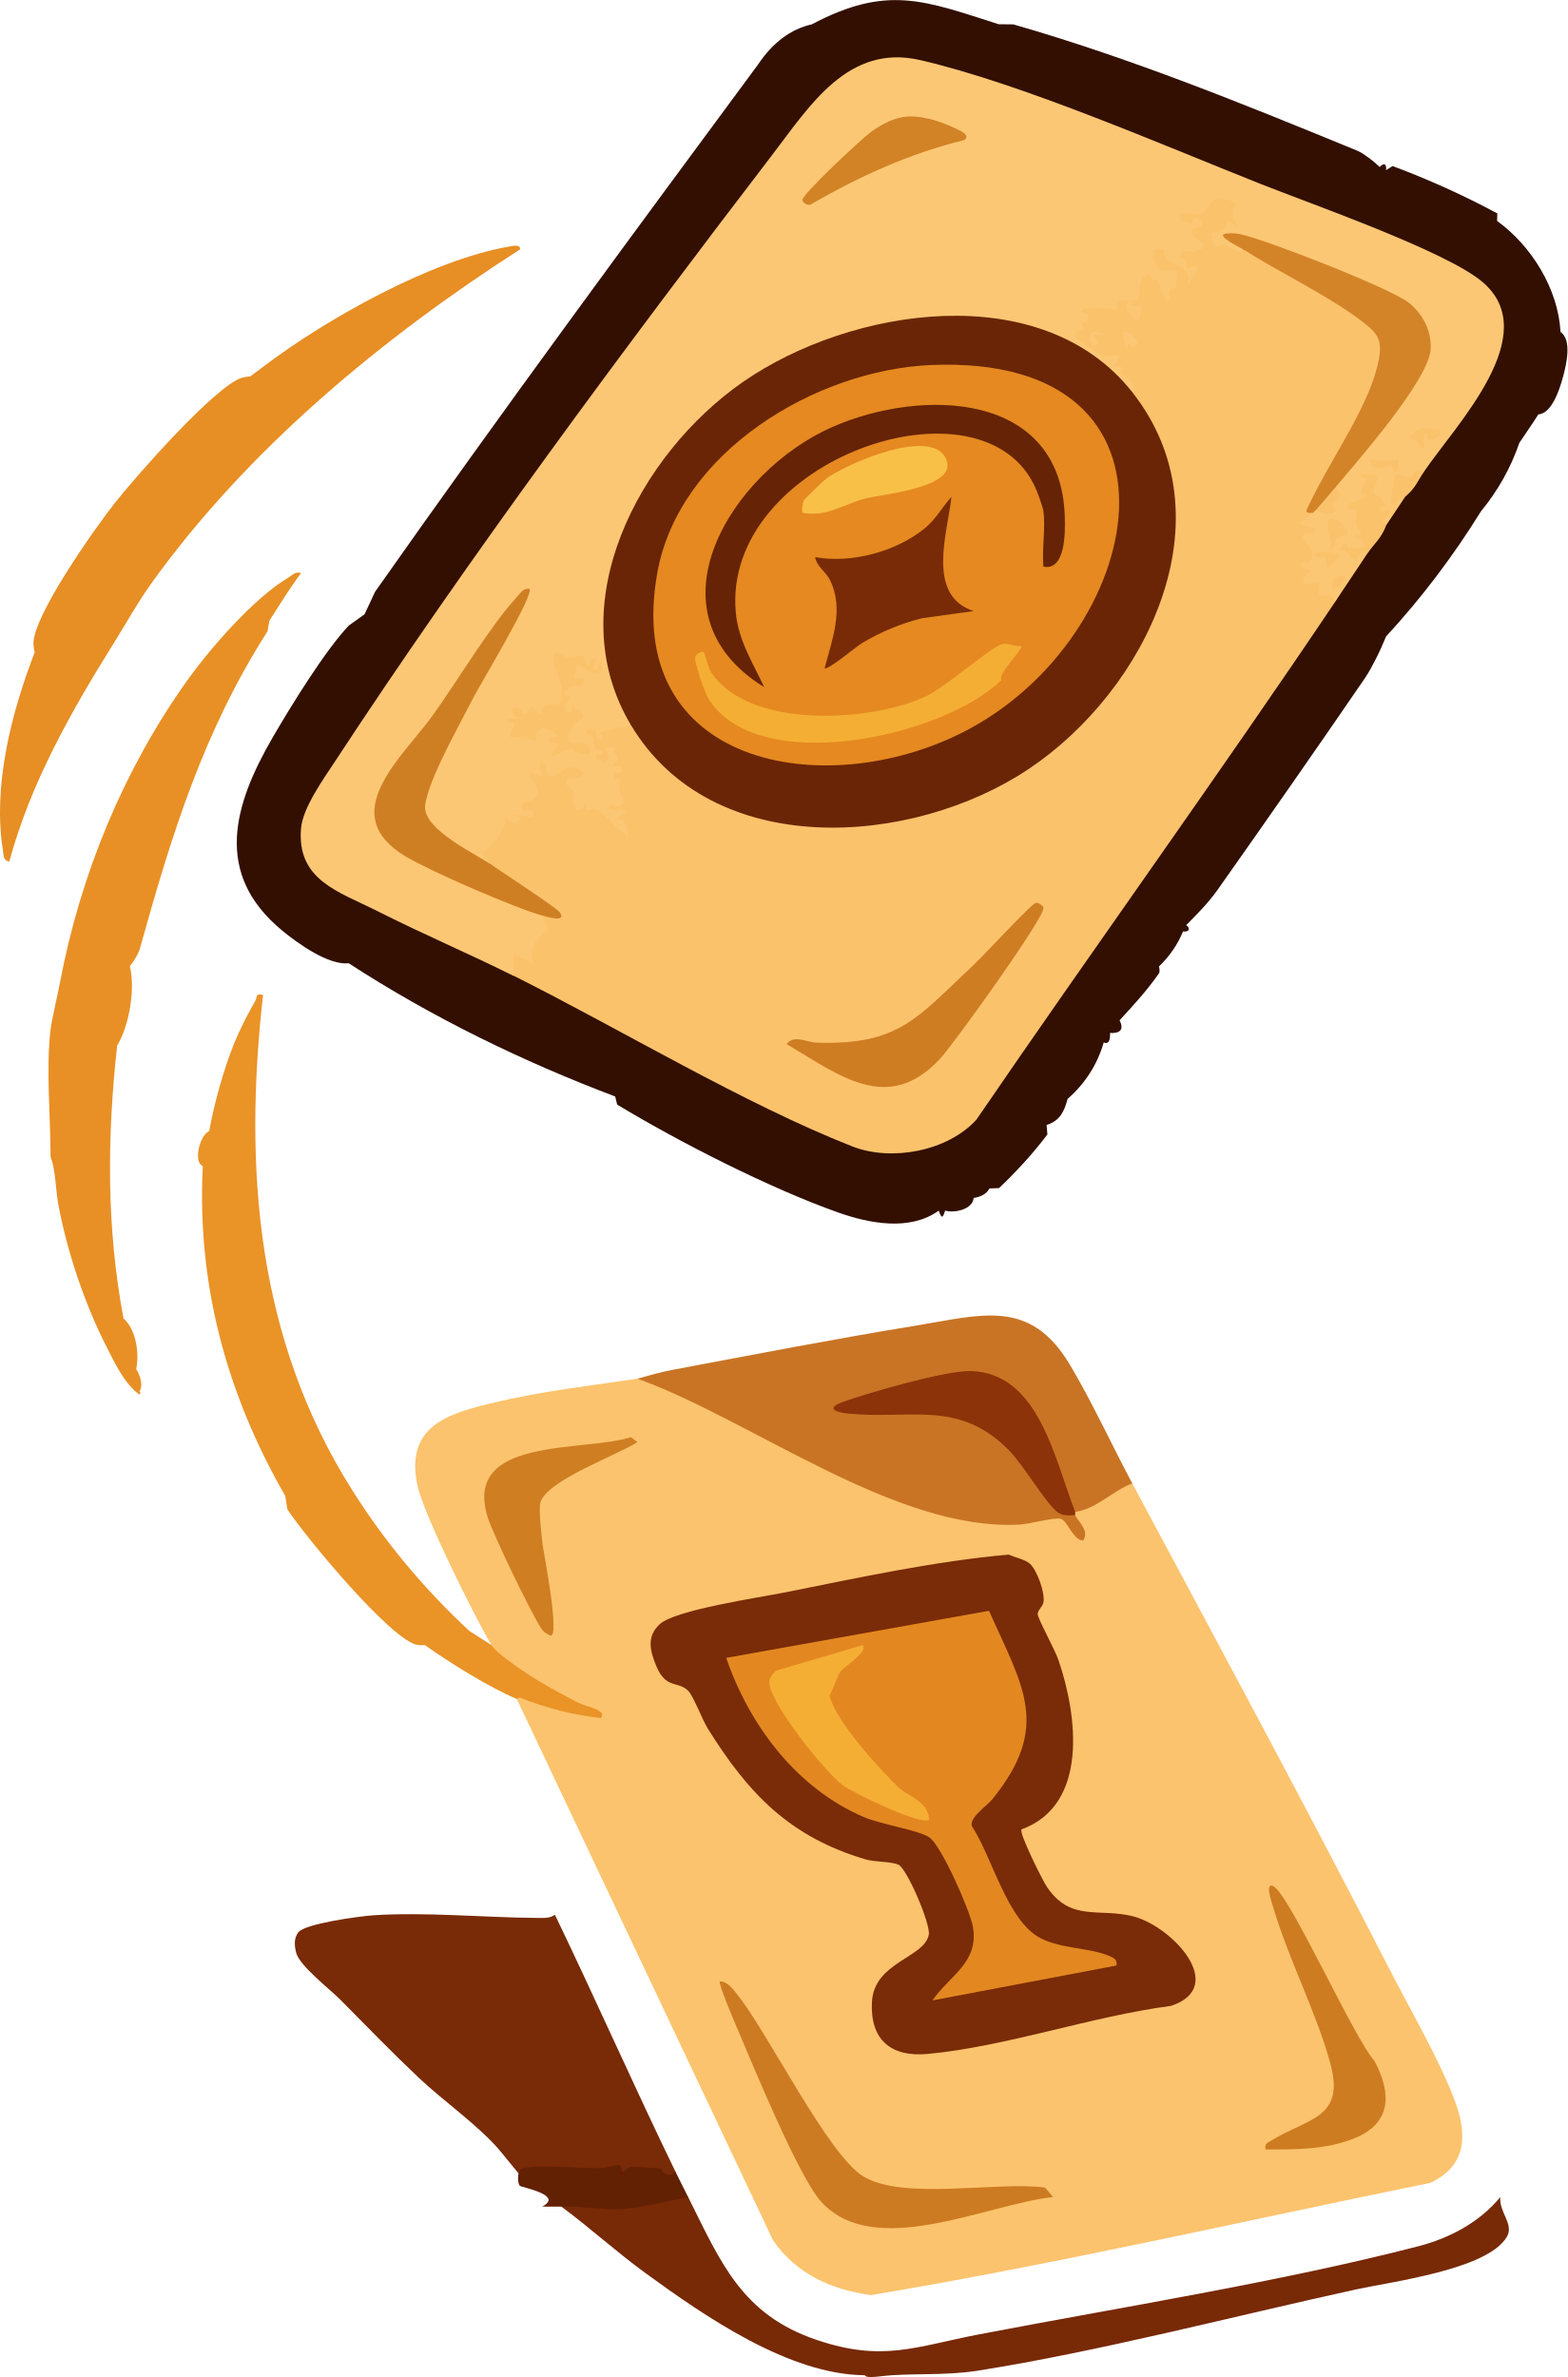
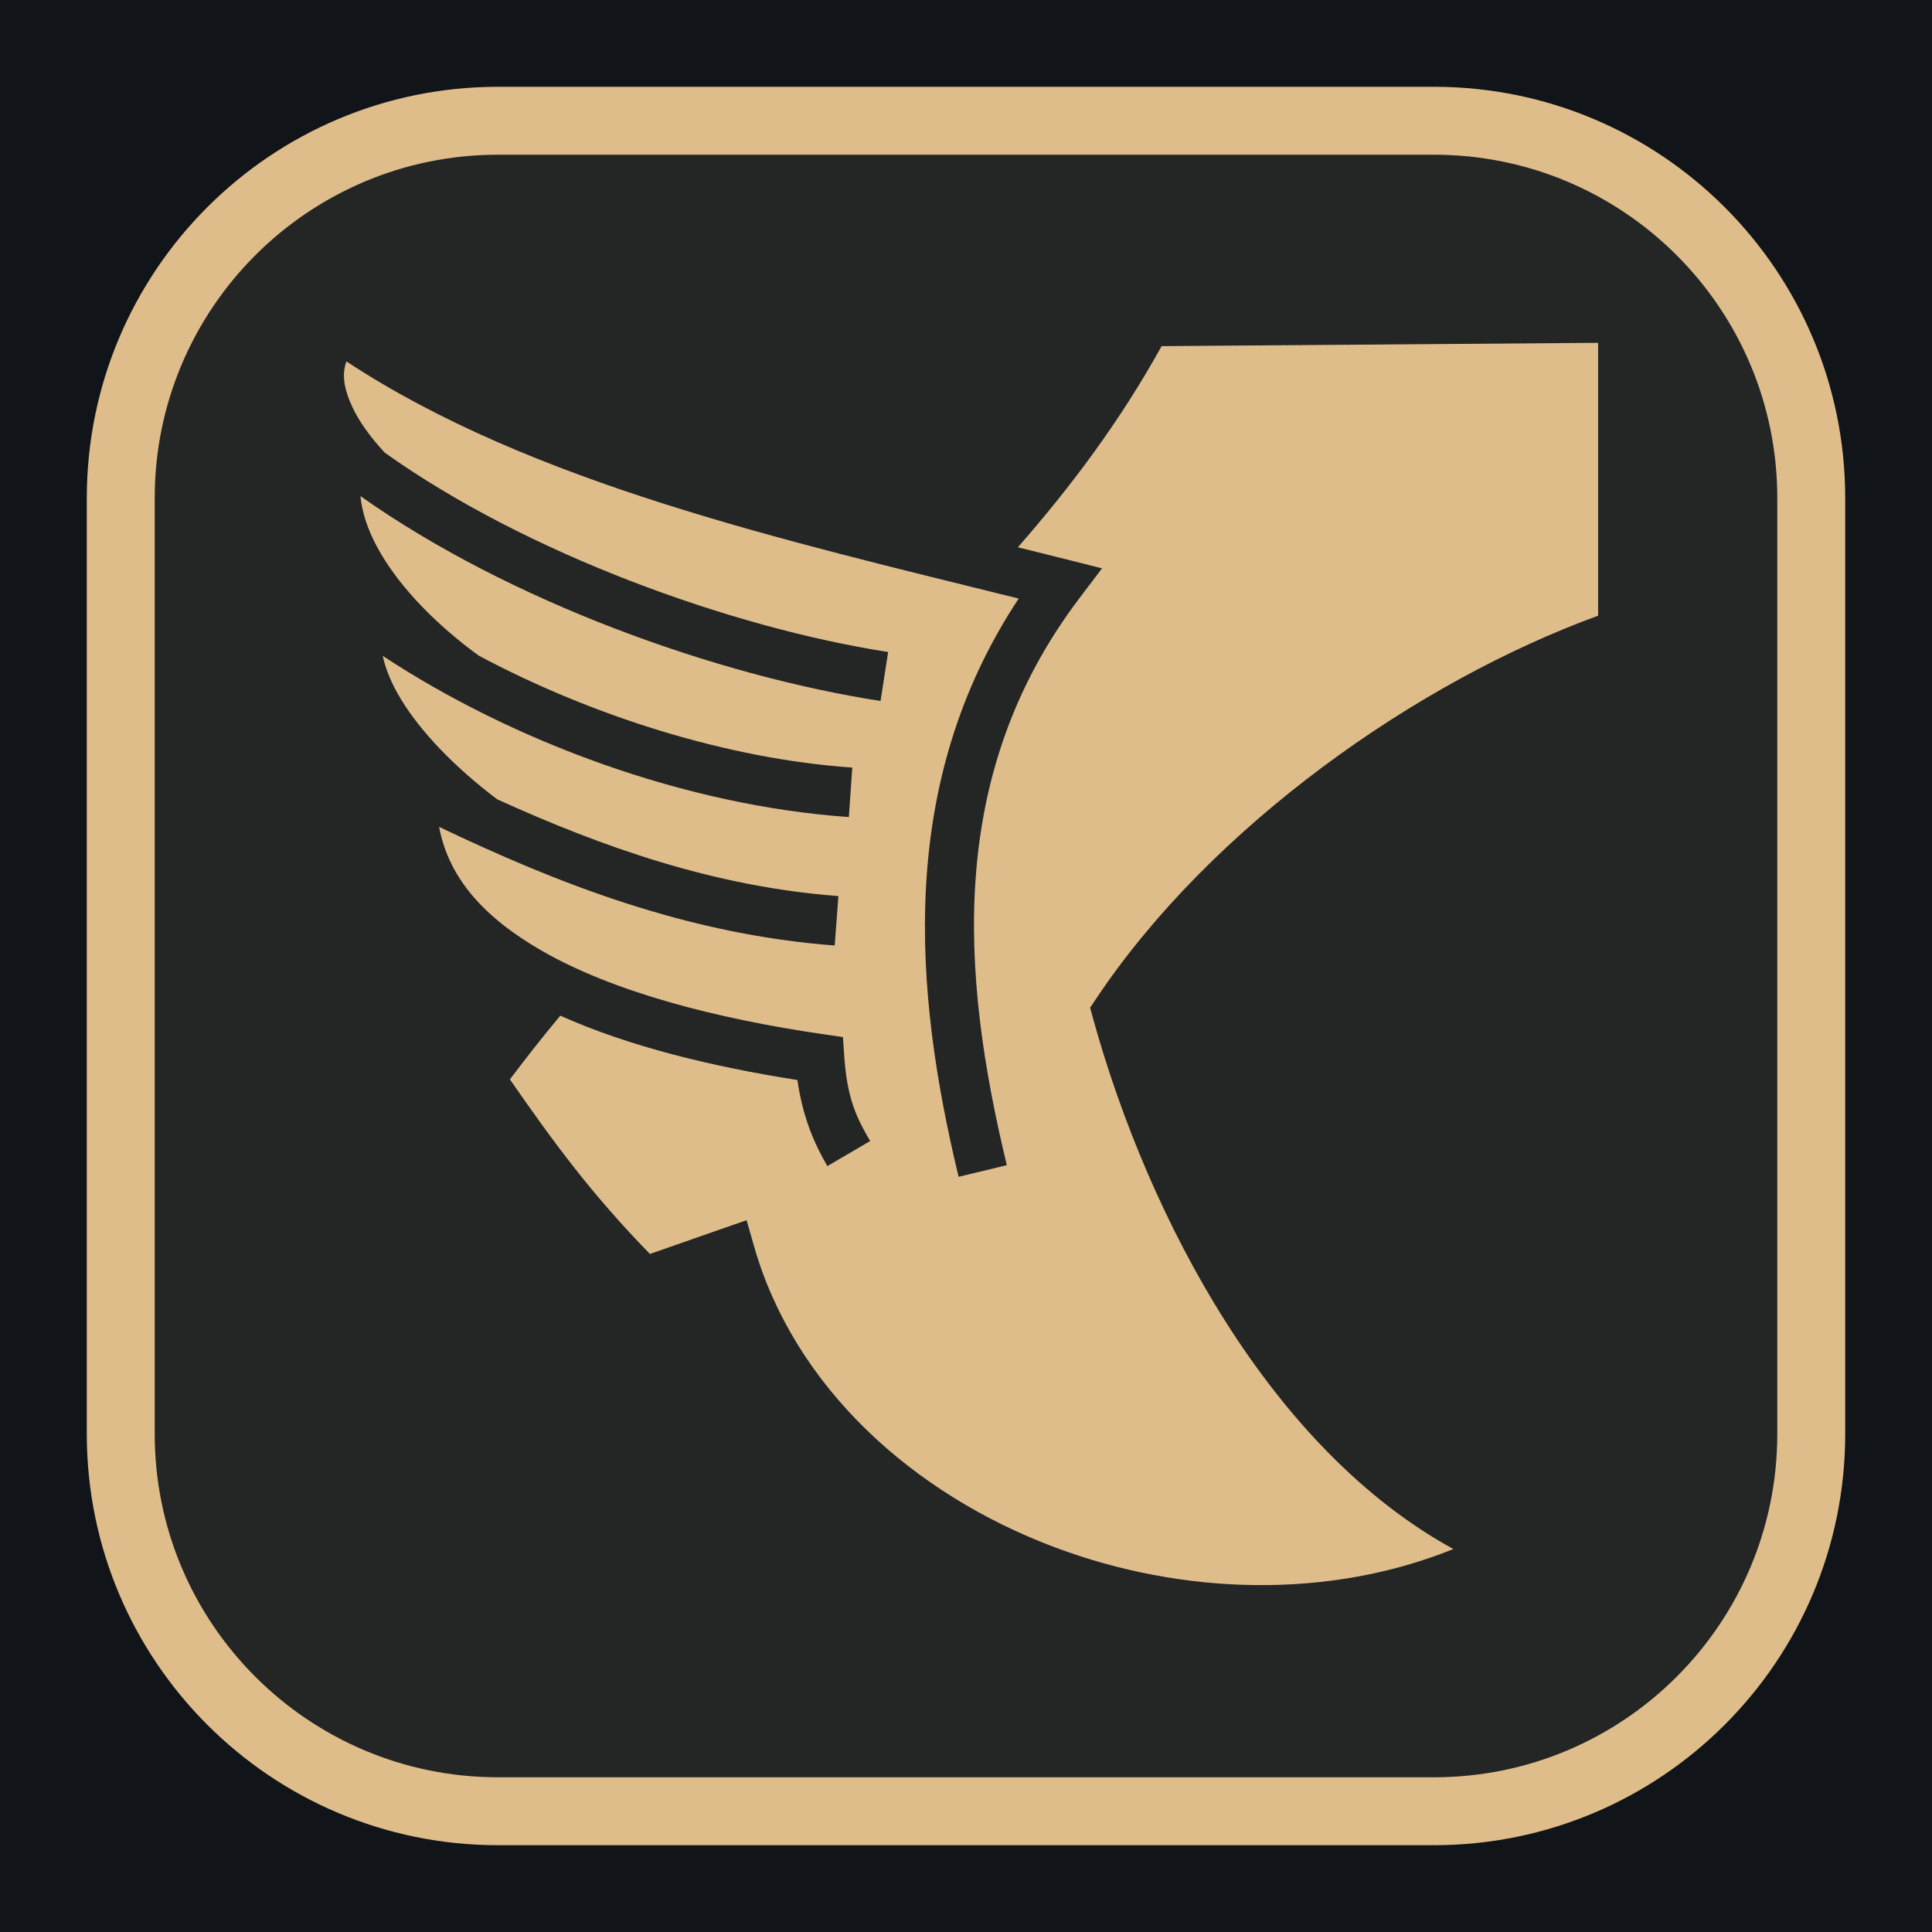
- <svg xmlns="http://www.w3.org/2000/svg" id="Layer_2" data-name="Layer 2" viewBox="0 0 494.13 749.36">
-   <g id="Layer_1-2" data-name="Layer 1">
-     <g>
-       <path d="M314.93,7.64l4.51.05c36.93,10.6,72.75,25.17,108.29,39.77,1.32.54,2.52,1.41,3.74,2.29s2.35,1.87,3.46,2.9c1.37-1.48,2.2-1.02,2,1l2.06-1.3c11.37,4.24,22.38,9.22,33.02,14.94l-.09,2.36c10.92,7.89,19.29,21.52,20,35,3.67,2.49,1.87,10.2.76,14.26s-3.53,11.43-7.76,11.74c-1.84,2.98-4.05,6.01-6,9-2.65,7.77-6.68,14.97-12.11,21.59-8.84,14.27-18.81,27.41-29.89,39.41-.96,2.31-1.96,4.61-3.09,6.83s-2.27,4.42-3.66,6.44c-15.27,22.3-30.78,44.52-46.36,66.61-2.87,4.06-6.39,7.61-9.89,11.12,1.49,1.08.87,2.25-1,2-1.69,4.11-4.21,7.78-7.57,11.02.21.92.29,1.75-.07,2.27-3.79,5.39-7.86,9.84-12.36,14.71,1.51,2.95.11,4.2-3,4,.09,2.59-.57,3.59-2,3-2.03,7.07-6.01,13.1-11.39,17.79-1.06,4.03-2.46,6.92-6.61,8.21l.25,2.99c-4.59,6.08-9.73,11.66-15.25,16.91l-3,.11c-.92,1.65-2.59,2.65-5,3-.29,3.56-5.87,4.85-9,4-.74,2.52-1.15,2.48-2,0-9.01,6.46-21.62,4.16-31.74.57-21.49-7.62-50.05-22.15-69.64-34.01l-.62-2.55c-29.16-11.02-57.86-25.01-84-42-6.28.69-15.79-6.03-20.97-10.31-21.78-17.97-15.32-39.67-2.9-61.04,5.63-9.69,16.5-27.36,23.93-35.14l4.93-3.51,3.31-7.09c39.78-56.59,81.05-112.54,120.77-166.29,4.63-6.9,10.27-11.11,16.92-12.62,23.81-12.58,35.5-7.48,59,0Z" fill="#320f00" />
-       <path d="M82.93,115.64c19.74-15,53.05-33.71,77.59-37.92,1-.17,3.68-.8,3.4.91-43.42,27.84-85.98,63.12-116.22,105.29-4.29,5.98-7.88,12.5-11.77,18.73-13.47,21.57-26.32,44.19-33.01,69-1.94-.41-1.76-2.01-1.99-3.49-3.29-20.45,2.66-43.46,10.01-62.51-.21-.87-.37-1.74-.4-2.62-.25-8.71,19.23-36.28,25.57-44.36s32-37.28,40.2-39.6c.85-.24,1.73-.35,2.63-.42,1.33-1.07,2.66-1.98,4-3Z" fill="#e78e24" />
-       <path d="M58.93,214.64c7.3-10.25,21.28-26.28,31.96-32.54,1.32-.78,2.04-1.98,4.04-1.45-3.66,4.79-6.71,9.96-10,14.99l-.6,3.38c-20.21,31.58-30.24,64.16-40.16,99.77-.61,2.17-1.92,4.06-3.24,5.85,1.79,7.15-.19,18.69-4,25-3.19,28.89-3.39,57.38,2,86,4.12,3.6,5,11.32,4,16,1.2,1.67,2.32,5.33,1,7,.44.29.42.63,0,1-4.74-3.43-7.73-9.93-10.38-15.12-6.79-13.28-12.47-30.15-15.17-44.83-.9-4.88-.75-10.43-2.45-15.05.02-12.5-1.47-27.85,0-40,.41-3.36,2.2-10.8,3-15,6.45-34.01,19.96-66.86,40-95Z" fill="#e89025" />
-       <path d="M200.93,434.64c8.53.84,16.79,3.78,24.78,8.83l41.72,21.18c19.94,9,41.96,17.77,63.73,12.29,3.85,2.05,6.44,2.28,7.76.71-.87-.33-.87-.67,0-1l.96-2.23c1.4-1.06,15.05-8.17,15.83-7.72.44.25.83.59,1.21.95,27.36,51.11,55.04,102.42,81.52,153.98,6.35,12.36,15.52,28.14,20.21,40.79,3.99,10.78,3.63,20.33-7.74,25.72-58.7,11.99-117.36,25.52-176.35,35.41-12.46-1.7-23.52-6.68-30.84-17.21l-80.8-170.7c-.91-1.44-.44-2.45,1.25-2.29,5.28,1.96,10.65,3.53,16.12,4.7-4.12-2.11-8.14-4.4-12.11-6.75-2.84-1.68-12.6-7.96-13.93-10.28-.37-.64.22-1.64.67-2.38-5.29-8.93-21.37-41.21-23.3-50.2-4.03-18.8,9.25-22.75,24.27-26.32s30.5-5.32,45.03-7.47Z" fill="#fbc36d" />
-       <path d="M157.58,677.99c-6.67-7.88-17.87-15.68-25.55-22.95-8.37-7.91-16.5-16.28-24.56-24.44-3.46-3.5-13.03-10.85-14.09-14.94-.57-2.22-.81-4.48.62-6.45,2.01-2.78,19.38-5.11,23.57-5.4,16.26-1.11,35.5.72,51.86.83,1.94.01,3.8.18,5.5-1,12.93,26.85,24.99,54.22,38,81,1.4,3.93-3.75,3.75-5.75.9l-7.64-.61c-1.96,1.62-3.7,1.89-5.54-.25-9.48.54-19,.8-28.58.78l-.07,2.03" fill="#792a06" />
-       <path d="M356.93,467.64c-6.31,2.41-11.12,7.97-18,9-2.87-1.69-2.87-1.36,0,1,.77,1.96,4.68,4.94,2.49,8.01-3.37-.22-4.79-6.29-7.17-6.87-1.86-.45-10,1.7-12.83,1.85-39.16,2.15-84.35-32.96-120.49-45.99,3.51-.98,7.18-2.06,10.77-2.73,25.55-4.8,51.37-9.82,77-14,20.65-3.37,35.92-8.64,48.4,12.06,6.79,11.27,13.43,25.7,19.83,37.67Z" fill="#c97425" />
-       <path d="M73.93,328.64c1.54-3.82,4.4-9.44,6.51-13.03.76-1.29-.18-2.52,2.48-1.97-6.18,55.08-1.94,108.45,28.01,155.99,10.35,16.44,22.76,31.29,36.99,44.51l7.01,4.49c1.73,2.93,11.92,9.57,15.7,11.8s7.88,4.41,11.63,6.37c2.38,1.24,9.34,2.23,7.17,4.84-9.17-1.09-16.85-3.07-25.44-6.41-.53-.21-1,.41-1.05.39-8.3-3.41-21.59-11.67-29-17-.79.05-1.57.07-2.33-.05-8.14-1.24-35.58-34.35-41.04-42.8l-.64-4.15c-18.48-32.16-27.89-66.64-26-104-3.08-1.24-.99-9.8,2-11,1.66-9.05,4.56-19.46,8-28Z" fill="#ea9327" />
-       <path d="M216.93,692.64c10.27,20.56,16.85,37.02,40.48,45.02,20.95,7.09,31.12,2.11,51.28-1.75,44.69-8.57,94.63-16.47,138.27-27.73,9.96-2.57,19.33-7.51,25.97-15.53-.41,4.86,4.44,8.52,2.06,12.55-6.09,10.3-36.28,14.09-47.46,16.54-38,8.3-80.84,19.54-119.36,25.64-10.45,1.65-21.56.67-30.29,1.73-5.96.73-4.8-.3-5.39-.31-23.66-.21-49.99-18.33-69.01-32.19-9.11-6.63-17.49-14.29-26.53-20.97l2.45-2.02c11.96,1.42,23.21.75,34.85-2.5l2.7,1.52Z" fill="#782906" />
-       <path d="M170.93,695.64c6.96-3.72-6.66-6.02-7.1-6.59-.86-1.11-.73-5.11.76-5.46,5.94-1.38,18.1.05,24.72-.06,1.65-.03,4.94-1.18,5.96-.93.84.21.59,2.22,1.14,2.05.79-.25,1.72-1.75,3.01-1.64,1.57.13,8.38.52,8.83.64s1.52,3.73,4.68,1c1.28,2.64,2.68,5.36,4,8-7.22,1.3-15.1,3.66-22.5,3.8-5.43.1-11.44-.99-17.5-.8-1.99.06-4.08-.05-6,0Z" fill="#632104" />
-       <path d="M62.93,530.64c-.33-.03-.67.02-1,0" fill="#622004" />
-       <path d="M356.93,123.64c-4.58-7.23-11.21-13.08-19.89-17.55.62-2.06,1.76-4.01,3.41-5.84-3.54-6.36,5.29-5.64,9.5-4.79,1.35-2.32,3.73-3.35,7.13-3.09.18-3.65,1.32-8.02,5.71-7.45-4.01-7.62,3.01-12.32,7.16-4.18.4-3.74,3.42-3.76,6.52-3.46-1.74-1.23-2.87-2.98-3.4-5.25-6.78-4.36-1.18-7.87,4.79-6.57,2.94-5.69,12.08-7.12,13.54-.54.11.48-.76,10.15-2.54,7.4-5.22,2.8-6.84,3.38-4.85,1.76,1.25,1.75,4.83,4.54,7.92,4.55h3.8c8.68,4.41,18.26,10.18,26.54,15.39,14.38,9.04,18.46,12.87,11.28,29.64-5.46,12.76-12.99,25.1-20.24,36.69l.62,1.28c.08,1.88.93,3.6,2.57,5.17l-.15,1.61c-2.44.7-2.63,2.91-.58,6.66-2.35,4.8-2.07,7.17.85,7.11,1,2.38,2.72,4.17,5.15,5.38l-.83,2.07c-36.94,54.96-75.76,108.68-113.15,163.35-9.09,9.99-26.8,13.27-39.13,8.43-34.11-13.4-73.22-37.03-106.72-53.78-4.09-3.15-2.1-10.89,3.62-7.43.43-3.25,2.19-5.76,4.78-7.68-.94-1.7-.74-2.99.6-3.89l1.46-1.67-17.34-11.84-.11-2.49-4.5-4.04c3.47-3.38,5.96-7.23,7.48-11.54,3.21-.89,4.65-1.66,5.42-4.95l4.09-2.19c-2.87-4.95-2.61-7.63.77-8.04.69-4.75,5.34-4.01,6.06.55,5.54-5.92,17.02,0,7.48,4.97l1.01,1.65c-2.09,5.11,6.8,5.21,9.82,2.81l1.84.37c-1.32-3.17-2.39-6.55-2.49-9.98-4.65.4-6.89-2.51-6.73-8.72-4.87-3.15-.31-7.54,4.1-4.87,4.24-1.74,7.46-1.74,9.66-.02l3.33,1.53c59.26,74.88,197.36-8.24,159.36-95.72-2.82-3.54-4.39-7.15-4.69-10.81Z" fill="#fbc26c" />
-       <path d="M448.93,148.64c-1.46.8-2.44,1.38-4.07,3.62-4.42-1.32-5.74,2.43-1.93,4.38l-6,9c-3.02,1.53-3.75-4.47-2.93-6.99-3.97-2.8-5.26,2.14-4.6,6.04,1.61,3.04,2.31,6.59,1.53,9.95-3.33,4.99-6.66,10.03-10,15-.67-2.93-4.68-1.68-5-2-.42-.42.37-3.24-.01-4.02-.11-.22-3.84.91-4.99,0-.77-1.71,2.44-3.35,1.99-3.97-.1-.14-2.86-.54-2.98-1.52-.18-1.46,2.74-.56,2.83-.67,3.47-4.55-3.29-6.74-1.85-8.82.31-.45,4.15-.1,3.99-2l-4.99-1.51c1.17-1.36,2.77-2.23,4-3.51-.42-.86-.05-1.17,1-1,3.96.07,5.8-3.72,6-7l-.83-2.11c9.68-10.69,18.38-22.12,26.1-34.29,7.86-14.31-2.06-20.16-13.81-25.63-3.95-1.84-41.14-17.45-40.56-15.29.21.78.36,1.52.09,2.32-1.41,2.16-4.23-1.03-5.91-1.46-.96-.24-2.77.73-3.03.45-.14-.15-1.2-3.8-1.07-3.96.11-.14,2.44-.35,3.43-1.11,2.7-2.08.18-4.51,4.57-.92-.77-3.79-2.68-3.82.02-7.49-9.04-4.4-7.72,1.37-11,3.02-2.51,1.26-6.17-1.33-7,.98-.6,1.65,2.84,2.35,3.56,2.41.37.03.13-3,3.43-.91.93,3.67-4.76.39-2.97,4.46.69,1.58,7.41,3.15.97,5.11-1.88.57-3.67-1.09-4.98.93-.44,1.78,1.12,1.15,1.92,2.31.39.56-.1,1.94.08,2.18.3.38,7.27-3.84.49,4.99,2.19-6.68-7.78-4.99-7.51-10.99-6.07-1.53-2.78,5.96-.77,6.66.58.2,4.21-.5,4.79.35.14.2-.19,4.58-.3,4.79s-1.59.24-2.04,1.46c-.39,1.05.48,2.64.33,2.73-2.6,1.64-2.59-4.92-3.96-6.44-.65-.72-1.23.39-1.82.13-.28-.12-.23-1.7-.7-1.69-4,.09-2.9,6.54-3.8,7.79-.34.46-1.63.14-1.7.24-1.87,2.61,2.78,1.79,2.98,1.99s-.85,3.87-1.02,4c-1.04.84-5.39-3.21-3-6-6.24,0-2.86.86-4.05,2.96-.28.49-9.93-2.13-10.94.54-.32.85,1.83.28,2.02.99.77,2.77-1.5,2.33-1.7,2.74-.22.44.65,1.33.47,1.58-.58.8-3.3.69-2.79,2.68.12.53,8.12,5.87,8.97,6.08,2.32.57,7.24-2.13,3.03,3.42,4.58-.57,2.05,1.07,2.64,2,1,1.58,5.77,4.19,3.36,6.01-3.15-.79-5.94-2.79-8.38-6-63.51-51.64-186.04,27.43-149.29,107.54l-.33,3.47-9.48,2c-1.05.1.8,1.71.49,1.99-2.31,2.12-1.9-2.65-2.1-2.9-.09-.12-2.89.24-2.91.42-.49,2.04,1.24,1.01,1.94,2.25s-.59,4.35,3.06,4.26c.42,1.76-1.72.65-1.99.99-2.08,2.58,6.73,4.83,2.99-1.99h3c-1.94,2.91,3.48,1.4-1.01,5.98h3.01c.95,2.82-1.81,1.75-1.98,2.02-1.44,2.21,1.58,1.9,1.77,2.11.26.29-.82,1.97-.62,3.15.29,1.72,3.19,3.88-.14,5.19-1.36.53-3.49-1.86-3.02,1.01l5.99.53-4.01,2.49c3.61.49,3.9,1.94,4,5.49-2.95-1.77-7.31-7.2-10.07-8.49-1.08-.5-2.46.5-2.78.22-.35-.32,0-1.56-.16-1.71-.72-.65-1.96,3.15-3.5,1.01-1.62-2.25-.27-4.19-.54-5.38-.07-.33-3.53-1.66-1.94-3.62.25-.31,5.05.04,4.99-1.99-5.08-5.24-7.52,1.87-10.46.98-2.06-.63-.28-4.92-3.52-3.99l.99,3.99-3.99-.99c-1.19,1.21,5.49,5.51.91,8.46-.76.49-5.13.82-2.92,3.53.4.49,3.9-1.32,2.99,2l-6.99-.98,2.99,1c-1.17,3.29-2.63.95-4.99,0,1.38,3.15-4.11,9.81-7.01,11.02l3,3.98c-.32.38-.65.71-1.05.9-1.47.68-14.14-7.84-15.94-9.51-7.02-6.54-7.06-9.28-3.61-18.35,8.81-18.51,18.27-36.55,28.38-54.12-12.48,17.95-25.24,35.53-38.27,52.72-9.6,15.39-2.53,20.62,11.69,27.79,11.06,5.58,22.79,10.22,34.4,14.37l.41,2.2,1.99,4.49c-4.06,2.71-6.23,5.45-5,10.5l-5.99-2.99v7c-14.18-7.08-28.9-13.33-43.03-20.48-12.03-6.08-25.36-9.65-23.99-26.02.55-6.57,7.11-15.62,10.79-21.24,41.89-63.91,91.28-130.39,137.81-191.19,11.77-15.38,23.88-35.07,46.62-29.79,32.06,7.45,75.6,26.46,107.05,38.95,16.24,6.45,58.54,21.2,70.08,30.92,19.65,16.55-8.32,45.1-18.33,59.83Z" fill="#fcc774" />
-       <path d="M430.93,174.64c-1.51-2.46-3.27,2.03-3.48,2-1.76-.23-2.86-4.07-5.51-3.01l2.52-2.97.47,1.97h5c.61-3.06-3.18-2.17-2.99-3.98,4.13.32.87-1.81.52-3.54-.62-3.06,2.24-5.15-2.53-4.47-.93-3.46,5.14-2.13,6-4.5.32-.89-1.58-.17-1.85-.97-.48-1.37,1.6-3.37,1.85-4.03.39-1.02-2.49.28-1.99-1.49,8.95-1.43,3.41,3.72,4.18,5.84.08.22,2.24,1.07,3.31,3.16s-1.9.31-1.49,1.49c.63,1.8,2.89.32,2.99.51.77,1.42-1.46,2.52-1.75,3.67-.16.66.79,1.26.76,1.33-1.46,4.06-3.89,5.84-6,9Z" fill="#fbc26c" />
-       <path d="M448.93,148.64c-2.31,3.4-2.55,5-6,8-.25.22-3.06.98-3.99,3-1.08-1.27.63-9.64.99-10,.49-.48,3.34.98,4.38.79,1.61-.3,2.3-3.82,4.62-1.78Z" fill="#fbc26c" />
-       <path d="M324.63,492.95c2.26,2.01,4.81,9.1,4.31,12.12-.25,1.49-1.99,2.68-1.82,3.88.26,1.83,5.42,11.1,6.56,14.45,5.9,17.27,9.64,45.55-11.68,53.33-.82,1.14,6.64,16.13,8.1,18.25,7.47,10.9,16.21,6.48,26.9,9.1,12.34,3.03,30.32,22.21,12.16,28.28-24.83,3.22-52.26,12.92-76.84,15.16-11.45,1.04-18.08-4.46-17.46-16.4.66-12.64,16.61-13.89,17.92-21.21.61-3.44-6.95-20.94-9.56-22.05s-7.37-.79-10.33-1.67c-23.92-7.08-36.96-20.68-49.76-41.24-1.77-2.84-4.52-10.18-6.14-11.86-3.17-3.29-7.06-.44-10.12-7.89-1.99-4.84-3.08-9.21,1.02-13.1,4.84-4.6,31.61-8.48,39.86-10.14,23.17-4.65,46.93-9.79,70.25-11.87,1.92.91,5.11,1.51,6.63,2.87Z" fill="#7a2b08" />
-       <path d="M331.93,692.63c-20.98,2.25-56.14,19.93-73.02,1.54-7.01-7.64-21.26-42.36-26.15-53.85-.87-2.05-6.45-14.99-5.82-15.67,2.29-.09,4.17,2.47,5.43,4.06,9.88,12.4,28.59,50.49,39.66,57.34,12.58,7.8,42.39,1.53,57.4,3.6l2.5,2.98Z" fill="#cd7b22" />
-       <path d="M398.94,677.64c-.39-1.84.46-1.98,1.72-2.77,11.54-7.15,23.41-6.9,18.74-24.21-4.36-16.16-13.38-33.29-18.18-49.82-.26-.89-2.68-7.63.19-6.2,5.07,2.52,25.49,48.1,31.88,55.12,5.43,10.23,5.39,19.62-6.38,24.36-9.06,3.64-18.46,3.5-27.98,3.51Z" fill="#ce7c21" />
-       <path d="M338.93,476.64c.11.29-.11.71,0,1-1.95.1-3.86.34-5.57-.93-3.65-2.7-10.87-15.04-15.39-19.59-15.79-15.91-30.63-9.57-50.55-11.48-4-.38-7.3-1.68-1.71-3.68,8.29-2.95,32.42-9.96,40.36-9.73,21.46.61,26.43,27.98,32.86,44.41Z" fill="#8c3309" />
-       <path d="M200.93,454.63c-6.39,4.15-28.4,11.96-30.57,18.98-.65,2.09.38,10.63.69,13.42.21,1.89,5.68,29.43,2.39,28.61-1.26-.84-1.91-.9-2.82-2.26-3.13-4.7-15.21-29.66-16.88-35.03-8.02-25.67,30.39-20.47,45.13-25.28l2.06,1.56Z" fill="#cf7e22" />
-       <path d="M356.93,123.64c31.23,39.64,4.34,94.07-32.69,118.81-36.77,24.57-99.67,28.95-125.31-13.81-22.8-38.02,2.6-85.56,35.27-108.23,33.87-23.51,94.16-33.03,122.73,3.23Z" fill="#6a2506" />
-       <path d="M170.93,288.64c-8.69-2.42-35.06-13.89-42.94-18.56-22.57-13.38-1.1-31.35,8.38-44.5,7.89-10.95,17.91-27.96,26.59-37.41,1.12-1.22,2-2.87,3.96-2.53,1.59,1.67-15.53,30.12-17.52,33.97-4.19,8.15-9.96,18.47-13.22,26.78-.75,1.91-2.15,6.01-2.2,7.86-.22,7.48,15.57,14.69,20.94,18.38,3.19,2.2,20.58,13.59,21.53,14.97,2.27,3.31-3.59,1.57-5.53,1.03Z" fill="#cf7f23" />
-       <path d="M420.93,153.64c.1,3.12-2.37,7.37-6,7-.31.35-.68.66-1,1-3.09.33-2.09-.76-1.19-2.69,6.03-12.96,17.78-29.35,21.24-42.76,2.33-9.05.92-10.83-6.11-15.98-10.42-7.62-24.67-14.42-35.93-21.57-.7-.45-9.18-4.49-5.5-5,1.47-.2,3.3-.08,4.76.24,7.97,1.73,47.79,17.18,53.21,21.79,4.26,3.62,6.88,8.75,6.57,14.44-.53,9.61-22.98,35.16-30.04,43.54Z" fill="#d38429" />
-       <path d="M326.45,284.65c.89-.2,2.36.91,2.49,1.52.58,2.82-28.37,43.03-32.49,47.49-16.53,17.87-31.79,5.33-48.49-4.51,2.4-3.08,6.16-.57,9.44-.46,26.16.87,31.74-7.92,49.56-24.53,2.83-2.64,18.15-19.21,19.5-19.51Z" fill="#ce7d23" />
-       <path d="M356.94,109.64l-1.01-1.5-1,2-.99-5.5c.79-.92,7.49,3.87,3,5Z" fill="#fcc774" />
-       <path d="M348.93,105.65h-3.99c-.46.57,1.33,2.68.99,2.98-2.36,2.1-5.41-6.79,2.99-2.98Z" fill="#fcc774" />
-       <path d="M284.67,36.89c5.42-.83,11.9,1.37,16.81,3.71,1.19.57,4.62,2.09,2.46,3.56-17.05,4.16-32.83,11.34-47.97,20.06-1.07.94-2.86-.24-3.04-1.08-.36-1.71,18.65-19.33,21.52-21.46s6.67-4.24,10.21-4.78Z" fill="#d18326" />
-       <path d="M183.73,206.79c.61.42.74,2.32,1.71,2.85.97.58-.54-2.46,1.99-2,1.38.25-1.03,2.42-.49,3,2,2.15,1.65-2.55,2.99-1.99.72,8.19-7.61.55-7.98,1l-1.02,3.99c.41.33,4.09-.85,3,1.49-1.03,2.21-4.09-.94-5.99,4.02,4.4.9-.45,1.87,0,3.97.34,1.61,2.3,2.24,2.49-.48,7.42,4.07.81,3.58-.95,8.05-2.08,5.25,3.28,2.5,5.77,3.93,1.16.66.89,2.81.69,3.03-.22.25-6.14-.19-5.49-2l-6.5,3c-.78-1.71,2.43-3.36,1.99-3.98-.1-.15-3.09-.39-3-2.01l2.99-.51c-3.08-3.13-7.15-4.03-7.01,1.5-3.12-1.35-4.48-1.78-7.99-1.01-.45-1.59,1.04-3.24,1.06-4.43.01-1.11-2.51.15-2.06-1.55h3s-2.01-3-2.01-3c4.85-2.85,3.12,5.45,6.49-1.01l3.49,3c-.71-6.04,4.67-2.49,5.54-3.94,3.09-5.15-4.44-13.9-1.52-16.06.75-.55,2.97,1.51,4.31,1.76,1.2.22,3.72-1.14,4.48-.62Z" fill="#fbc26c" />
-       <path d="M424.93,168.63c-.13.17-2.57.29-3.35.91-1.26.99-.45,3.73-2.64,4.1,1.87-4-1.94-6.07,0-10,2.13-1.13,7.08,3.59,5.99,4.99Z" fill="#fbc26c" />
-       <path d="M420.93,153.64c3.7,3.53-.17,3.25-.73,5.66-.34,1.47,2.11,2.35-1.3,2.89-2.02.32-2.53-.45-3.97-1.55,2.02-2.23,4.05-4.69,6-7Z" fill="#fbc26c" />
-       <path d="M453.94,135.65c.64,1.96-1.21,2.64-2.63,2.92-2.43.49-.47-2.23-2.36-1.93l-.02,4.99c-2.02-.98-1.53-3.7-4.98-3.01,3.29-4.89,4.62-3.88,10-2.98Z" fill="#fbc26c" />
-       <path d="M440.93,144.65c-.39,8.25-2.06,2.04-2.41,2.07-2.01.19-4.47,2.5-6.57-.6-.35-2.62.86-1.05,2.07-1,2.59.1,4.28.23,6.92-.48Z" fill="#fbc26c" />
-       <path d="M421.94,174.65c1.16,1.02-3.96,5.63-3.84,3.51.22-3.99-2.08-1.63-3.16-2.53-3.46-2.87,6.75-1.11,7.01-.98Z" fill="#fbc26c" />
-       <path d="M423.93,181.65c.92.86-2.14,4.67-3.99,3.99-.45-3.02.87-4.44,3.99-3.99Z" fill="#fbc26c" />
-       <path d="M311.77,507.81c10.61,23.89,19.64,36.37,1.14,59.3-1.85,2.3-7.28,5.75-6.58,8.53,6.42,9.68,11.17,30.01,21.71,35.4,6.55,3.35,15.63,3.02,21.48,5.52,1.51.64,2.78,1.11,2.41,3.08l-58,11c5.46-7.92,14.74-11.96,12.76-23.26-.86-4.9-9.98-25.73-13.81-28.19-3.53-2.27-15.21-4.04-20.63-6.37-21.1-9.05-36.08-28.93-43.32-50.17l82.84-14.84Z" fill="#e38820" />
-       <path d="M293.63,115.07c86.38-3.55,67.92,86.36,9.98,115.75-43.92,22.28-107.46,10.64-96.38-50.38,6.89-37.97,49.9-63.87,86.4-65.37Z" fill="#e58920" />
-       <path d="M271.93,518.65c1.87,1.99-5.68,6.55-7.05,8.45-.75,1.03-2.48,5.84-3.35,7.52,1.77,7.87,15.77,23.14,21.88,29.05,2.48,2.4,9.17,4.14,9.52,9.97-2.38,2.12-24.22-8.54-27.49-11-5.32-3.99-24.03-27.1-22.9-33.03.13-.69,1.45-2.53,2.19-2.95l27.2-8.02Z" fill="#f5ae34" />
-       <path d="M328.93,161.14c-.15-1.14-1.69-5.4-2.26-6.74-16.03-38.19-99.13-9.63-94.73,38.72.79,8.73,5.37,15.83,8.97,23.52-38.23-23.58-10.31-68.08,21.48-82.03,28.23-12.38,72.03-11.28,73.26,28.24.15,4.86.29,17.14-6.73,15.79-.53-5.51.72-12.16,0-17.5Z" fill="#662306" />
-       <path d="M306.93,192.65l-16.24,2.24c-6.77,1.69-13.11,4.33-19.08,7.92-1.53.92-10.82,8.66-11.67,7.82,2.39-9.01,6.07-18.38,1.89-27.38-1.45-3.13-4.3-4.44-4.88-7.61,11.26,2.05,25.38-1.63,34.47-9.02,3.78-3.08,5.4-6.58,8.51-9.98-1.28,11.58-8.05,31.07,7,36.01Z" fill="#792b08" />
-       <path d="M321.93,203.65c.84.75-7.42,8.67-6.3,10.78-18.31,17.92-77.21,30.95-92.49,5.54-.92-1.53-4.33-11.36-4.03-12.73.25-1.16,2.2-2.16,2.81-1.6.25.23,1.17,4.63,2.27,6.29,11.9,18.08,50.5,15.78,67.98,7.45,5.84-2.78,20.14-15.35,23.72-16.32,1.84-.5,4.06.89,6.04.59Z" fill="#f5ae34" />
-       <path d="M252.93,161.64c-.11-1.41-.1-2.65.53-3.97.21-.45,6.31-6.3,7.09-6.87,6.58-4.75,34.77-17.05,37.98-5.19,2.23,8.21-20.33,10.21-25.61,11.52-6.81,1.69-12.33,6.05-20,4.5Z" fill="#f8c047" />
+ <svg xmlns="http://www.w3.org/2000/svg" width="512" height="512" viewBox="0 0 512 512">
+   <rect width="512" height="512" fill="#111418" />
+   <g transform="translate(0) scale(1)">
+     <rect x="32" y="32" width="448" height="448" rx="100" fill="#242626" stroke="#dfbd8b" stroke-width="18" />
+     <g transform="translate(76 76) scale(.703125)">
+       <path fill="#dfbd8b" d="m494.25 21.125-164.53 1.25c-15.463 27.984-33.913 52.67-54.163 75.8 6.012 1.497 12.073 2.995 18.027 4.497l13.69 3.453-8.528 11.254c-50.415 66.503-44.632 142.087-27.36 213.694l-18.17 4.383c-16.838-69.817-23.528-148.192 22.64-217.94-88.07-21.897-183.62-43.434-253.374-89.38-1.77 4.89-1.01 10.187 2.262 17.23 2.427 5.222 6.516 11.043 12.14 17.117 53.162 37.938 130.458 65.946 189.778 75.168l-2.87 18.467c-61.85-9.616-139.642-37.397-196.036-77.227.61 5.953 2.61 12.393 6.387 19.36 6.918 12.758 19.275 26.49 35.7 38.907.84.635 1.697 1.265 2.557 1.893 42.555 22.677 93.696 38.914 140.737 42.164l-1.287 18.644c-61.147-4.222-126.33-28.22-175.672-60.745 1.03 4.922 3.253 10.397 6.885 16.38 7.367 12.14 20.078 25.484 36.23 37.675 39.264 17.838 81.604 32.938 128.62 36.473l-1.4 18.636C150.41 244.06 101.38 224.536 57.41 203.57c3.7 19.623 17.285 34.4 38.926 46.805 26.818 15.373 65.26 25.424 105.822 31.328l7.457 1.086.52 7.517c1.074 15.51 4.568 22.832 9.742 31.672l-16.13 9.438c-4.93-8.426-9.286-18.45-11.292-32.436-32.304-5.087-63.402-12.616-89.365-24.265a604.906 604.906 0 0 0-18.994 24.033c16.515 23.758 30.6 43.036 52.78 65.78l27.095-9.467 9.343-3.25 2.718 9.53c15.066 53.052 59.564 93.564 113.595 113.813 48.005 17.99 103.003 19.633 150.063.594-68.673-37.578-114.617-123.708-135.782-199.875l-1.125-4.156 2.376-3.564C348.53 203.283 425.85 148.88 494.25 123.97V21.124z" />
    </g>
  </g>
</svg>
